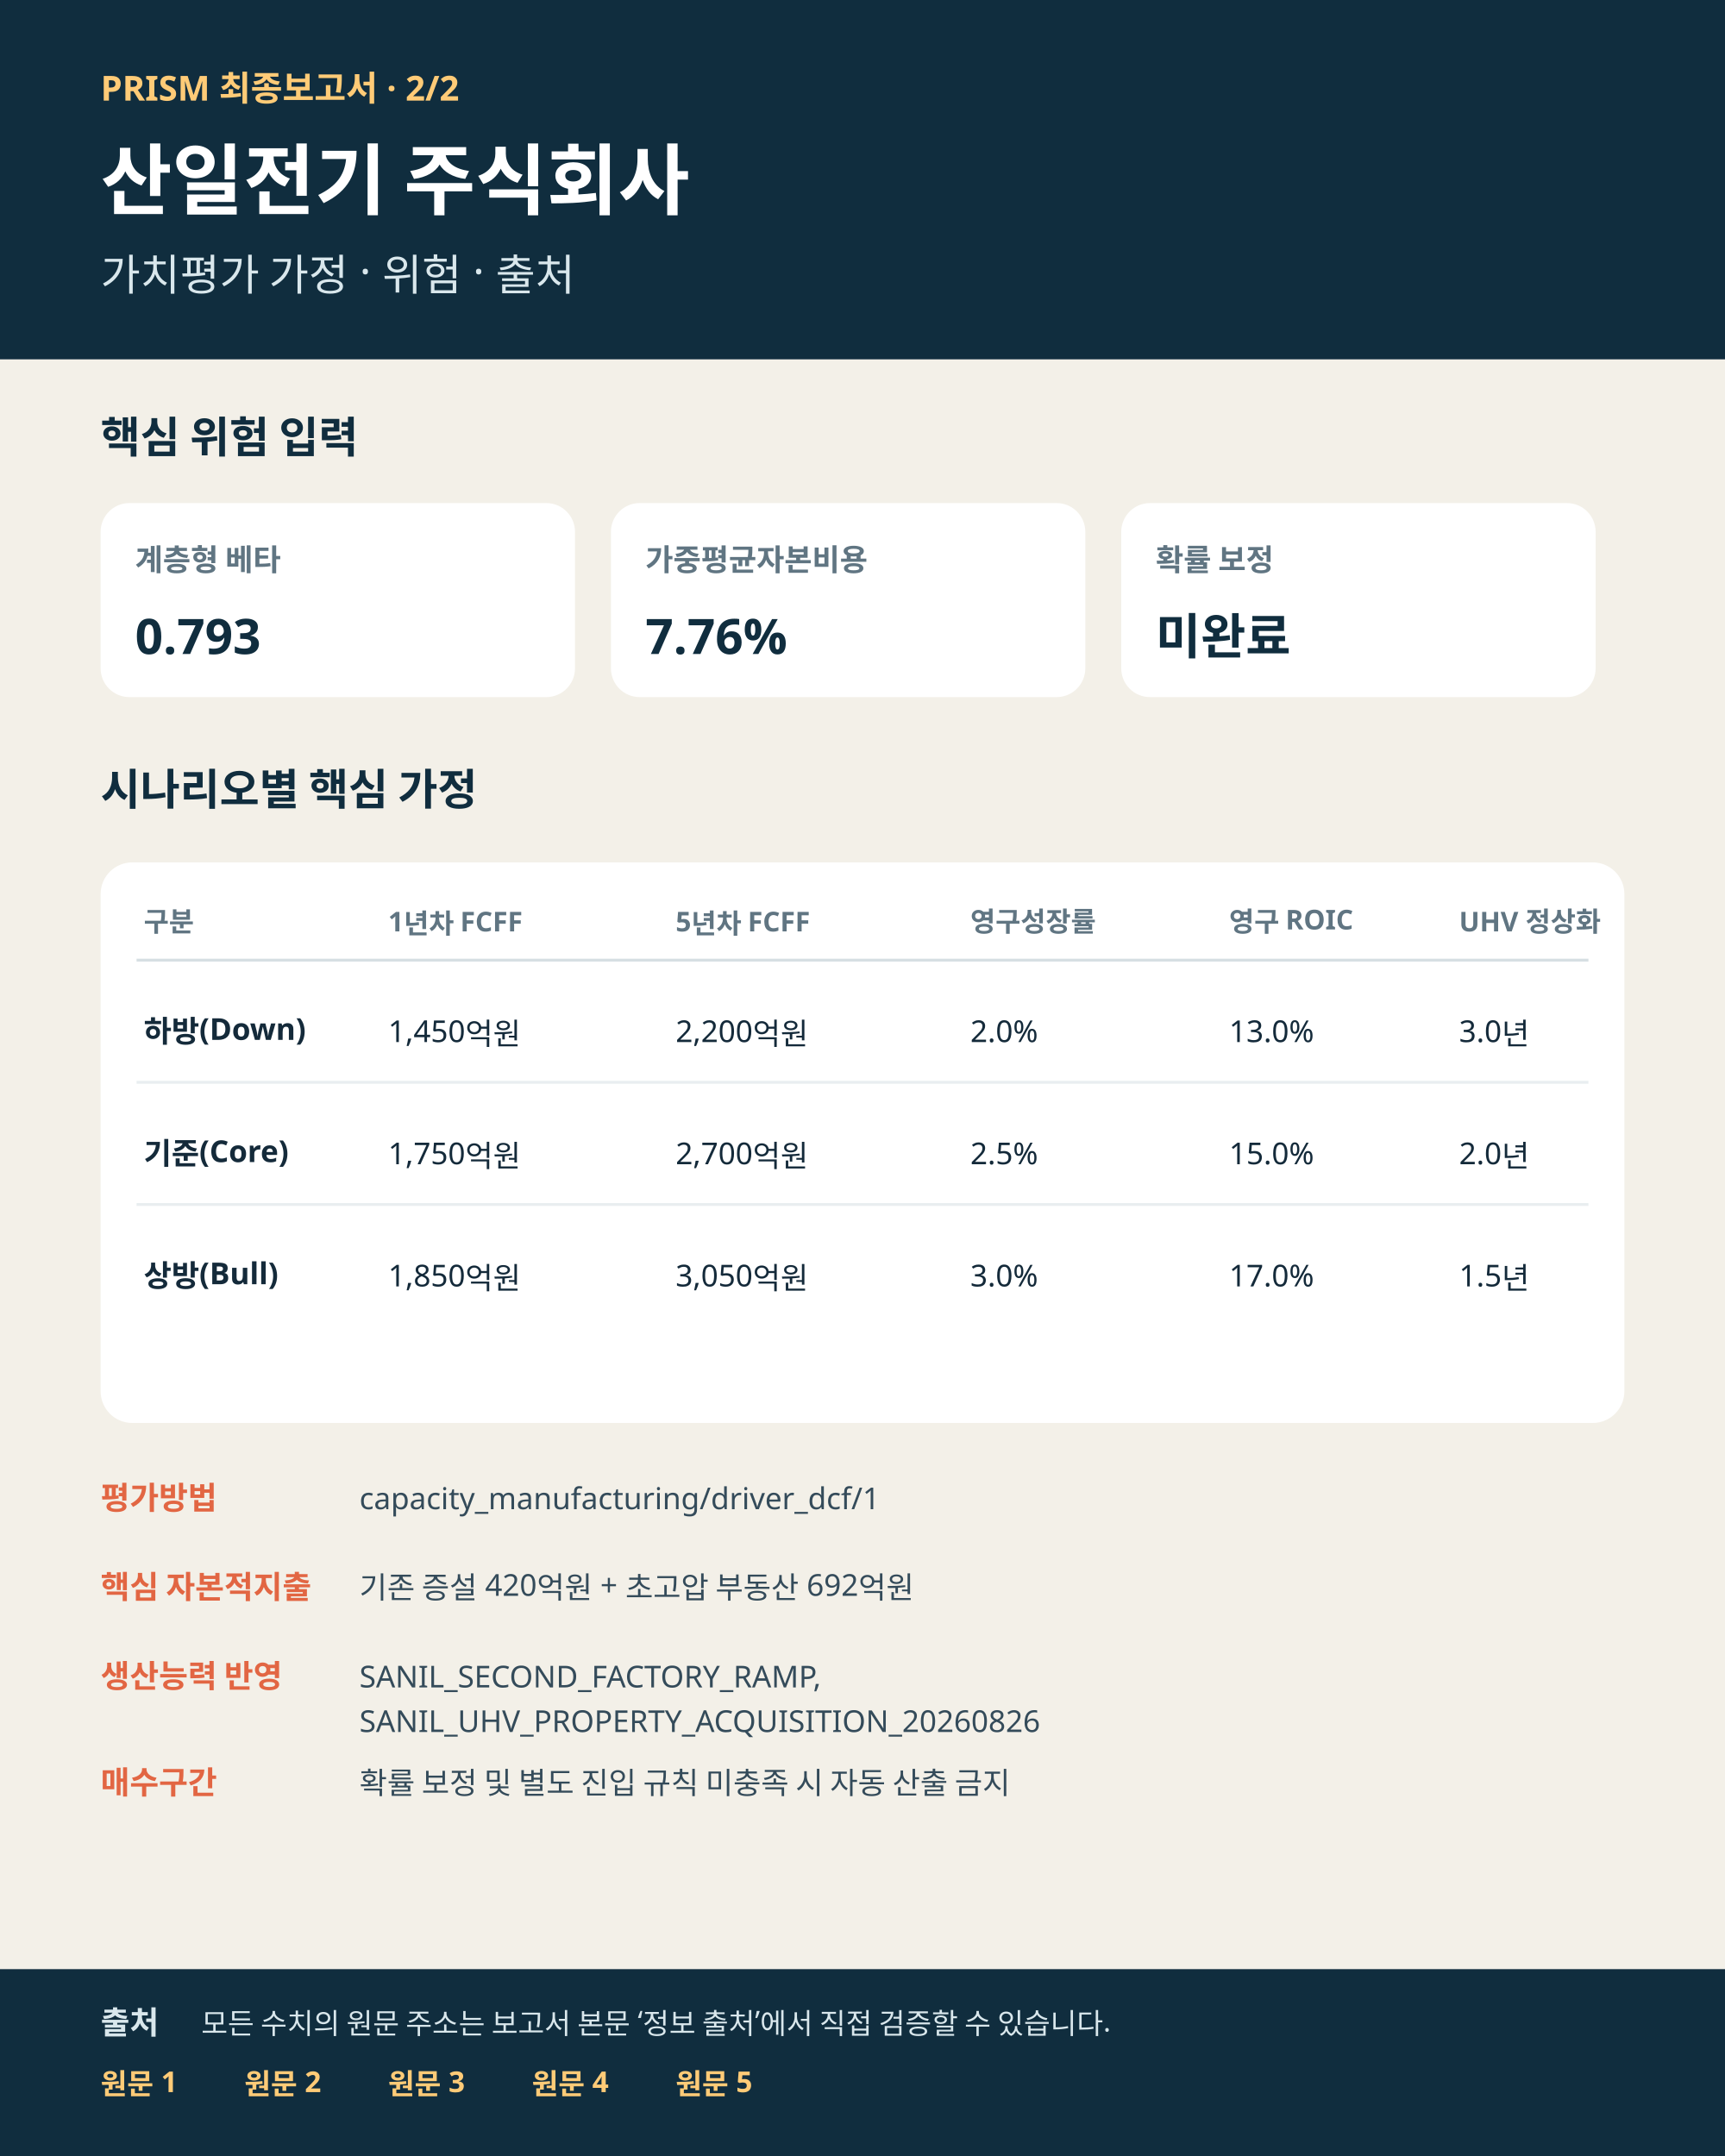
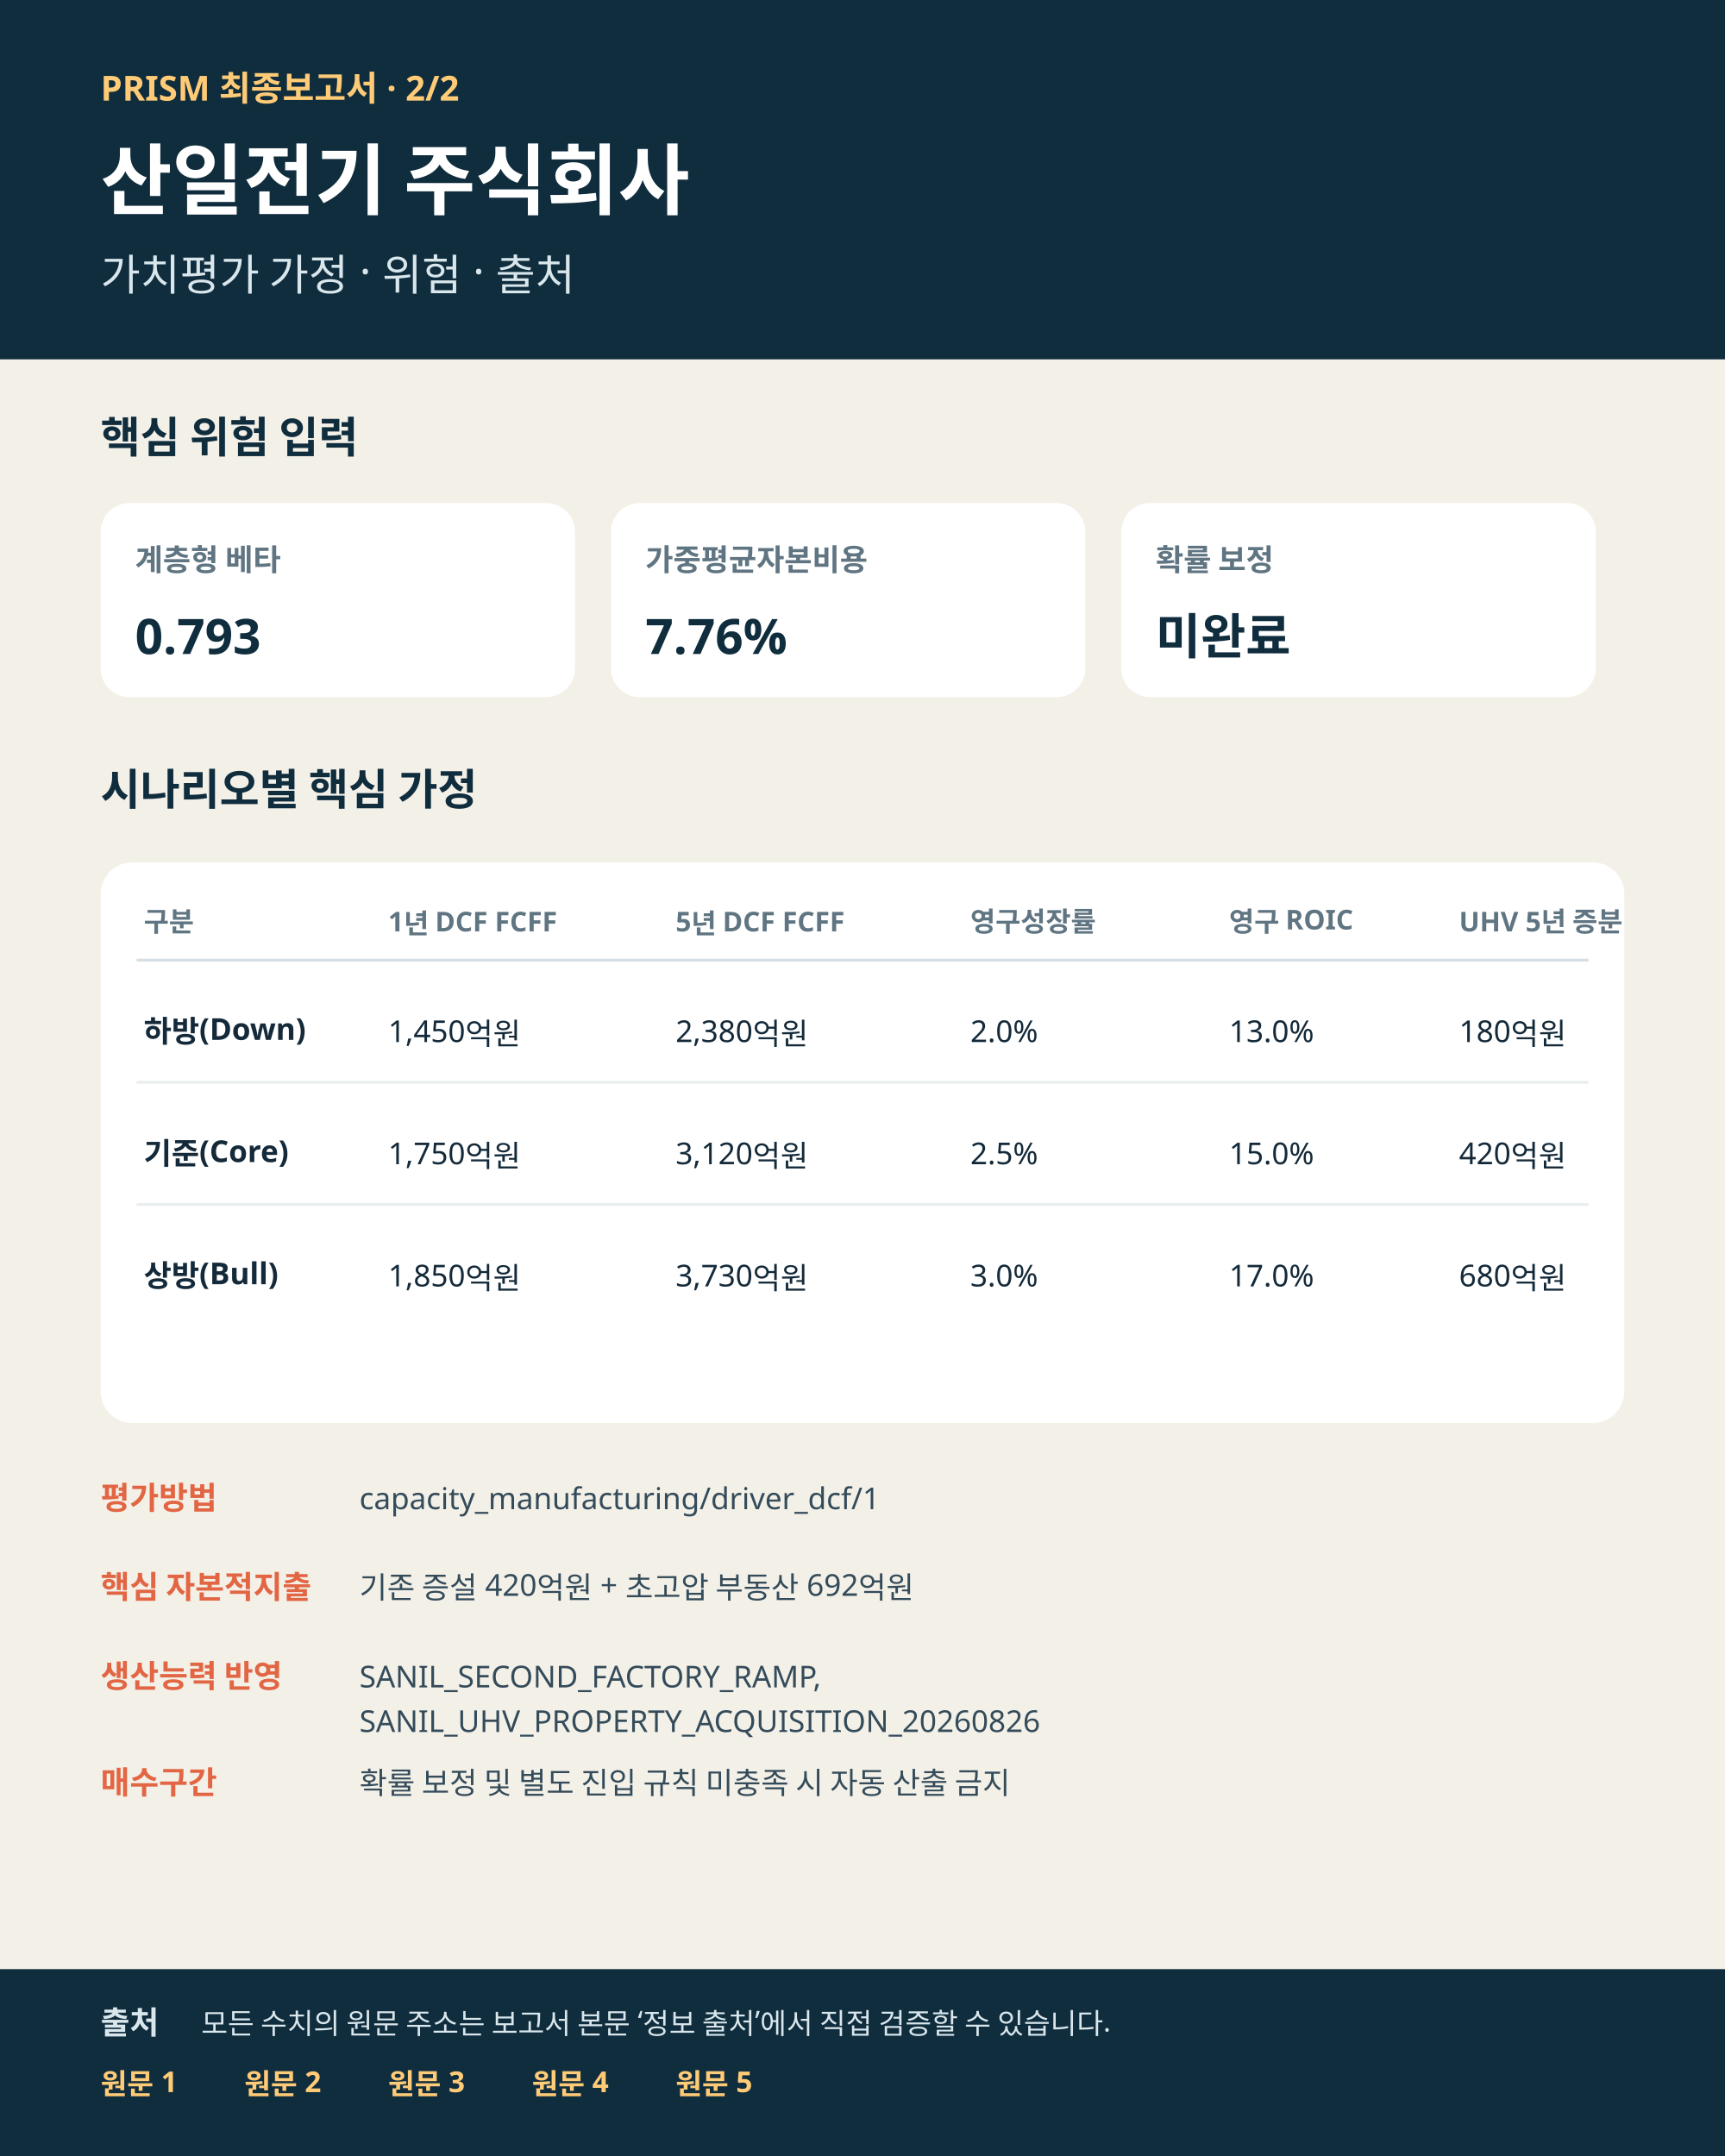
<svg xmlns="http://www.w3.org/2000/svg" width="1200" height="1500" viewBox="0 0 1200 1500" role="img" aria-labelledby="title desc">
  <style>
text { font-family: Pretendard, "Noto Sans KR", "Apple SD Gothic Neo", "Malgun Gothic", sans-serif; }
</style>
  <rect x="0" y="0" width="1200" height="1500" rx="0" fill="#F3F0E8" />
  <rect x="0" y="0" width="1200" height="250" rx="0" fill="#102D3E" />
  <text x="70" y="70" font-size="24" font-weight="700" fill="#FFCB77" text-anchor="start">PRISM 최종보고서 · 2/2</text>
  <text x="70" y="145" font-size="54" font-weight="800" fill="#FFFFFF" text-anchor="start">산일전기 주식회사</text>
  <text x="70" y="202" font-size="30" font-weight="500" fill="#D9E7EC" text-anchor="start">가치평가 가정 · 위험 · 출처</text>
  <text x="70" y="315" font-size="30" font-weight="800" fill="#102D3E" text-anchor="start">핵심 위험 입력</text>
  <rect x="70" y="350" width="330" height="135" rx="20" fill="#FFFFFF" />
  <text x="94" y="397" font-size="21" font-weight="700" fill="#607582" text-anchor="start">계층형 베타</text>
  <text x="94" y="455" font-size="34" font-weight="800" fill="#102D3E" text-anchor="start">0.793</text>
  <rect x="425" y="350" width="330" height="135" rx="20" fill="#FFFFFF" />
  <text x="449" y="397" font-size="21" font-weight="700" fill="#607582" text-anchor="start">가중평균자본비용</text>
  <text x="449" y="455" font-size="34" font-weight="800" fill="#102D3E" text-anchor="start">7.76%</text>
  <rect x="780" y="350" width="330" height="135" rx="20" fill="#FFFFFF" />
  <text x="804" y="397" font-size="21" font-weight="700" fill="#607582" text-anchor="start">확률 보정</text>
  <text x="804" y="455" font-size="34" font-weight="800" fill="#102D3E" text-anchor="start">미완료</text>
  <text x="70" y="560" font-size="30" font-weight="800" fill="#102D3E" text-anchor="start">시나리오별 핵심 가정</text>
  <rect x="70" y="600" width="1060" height="390" rx="22" fill="#FFFFFF" />
  <text x="100" y="648" font-size="19" font-weight="800" fill="#607582" text-anchor="start">구분</text>
-   <text x="270" y="648" font-size="19" font-weight="800" fill="#607582" text-anchor="start">1년차 FCFF</text>
-   <text x="470" y="648" font-size="19" font-weight="800" fill="#607582" text-anchor="start">5년차 FCFF</text>
+   <text x="270" y="648" font-size="19" font-weight="800" fill="#607582" text-anchor="start">1년 DCF FCFF</text>
+   <text x="470" y="648" font-size="19" font-weight="800" fill="#607582" text-anchor="start">5년 DCF FCFF</text>
  <text x="675" y="648" font-size="19" font-weight="800" fill="#607582" text-anchor="start">영구성장률</text>
  <text x="855" y="648" font-size="19" font-weight="800" fill="#607582" text-anchor="start">영구 ROIC</text>
-   <text x="1015" y="648" font-size="19" font-weight="800" fill="#607582" text-anchor="start">UHV 정상화</text>
+   <text x="1015" y="648" font-size="19" font-weight="800" fill="#607582" text-anchor="start">UHV 5년 증분</text>
  <line x1="95" y1="668" x2="1105" y2="668" stroke="#D6DFE3" stroke-width="2" />
  <text x="100" y="725" font-size="21" font-weight="700" fill="#142A3A" text-anchor="start">하방(Down)</text>
  <text x="270" y="725" font-size="21" font-weight="500" fill="#142A3A" text-anchor="start">1,450억원</text>
-   <text x="470" y="725" font-size="21" font-weight="500" fill="#142A3A" text-anchor="start">2,200억원</text>
+   <text x="470" y="725" font-size="21" font-weight="500" fill="#142A3A" text-anchor="start">2,380억원</text>
  <text x="675" y="725" font-size="21" font-weight="500" fill="#142A3A" text-anchor="start">2.0%</text>
  <text x="855" y="725" font-size="21" font-weight="500" fill="#142A3A" text-anchor="start">13.0%</text>
-   <text x="1015" y="725" font-size="21" font-weight="500" fill="#142A3A" text-anchor="start">3.0년</text>
+   <text x="1015" y="725" font-size="21" font-weight="500" fill="#142A3A" text-anchor="start">180억원</text>
  <line x1="95" y1="753" x2="1105" y2="753" stroke="#E9EEF0" stroke-width="2" />
  <text x="100" y="810" font-size="21" font-weight="700" fill="#142A3A" text-anchor="start">기준(Core)</text>
  <text x="270" y="810" font-size="21" font-weight="500" fill="#142A3A" text-anchor="start">1,750억원</text>
-   <text x="470" y="810" font-size="21" font-weight="500" fill="#142A3A" text-anchor="start">2,700억원</text>
+   <text x="470" y="810" font-size="21" font-weight="500" fill="#142A3A" text-anchor="start">3,120억원</text>
  <text x="675" y="810" font-size="21" font-weight="500" fill="#142A3A" text-anchor="start">2.5%</text>
  <text x="855" y="810" font-size="21" font-weight="500" fill="#142A3A" text-anchor="start">15.0%</text>
-   <text x="1015" y="810" font-size="21" font-weight="500" fill="#142A3A" text-anchor="start">2.0년</text>
+   <text x="1015" y="810" font-size="21" font-weight="500" fill="#142A3A" text-anchor="start">420억원</text>
  <line x1="95" y1="838" x2="1105" y2="838" stroke="#E9EEF0" stroke-width="2" />
  <text x="100" y="895" font-size="21" font-weight="700" fill="#142A3A" text-anchor="start">상방(Bull)</text>
  <text x="270" y="895" font-size="21" font-weight="500" fill="#142A3A" text-anchor="start">1,850억원</text>
-   <text x="470" y="895" font-size="21" font-weight="500" fill="#142A3A" text-anchor="start">3,050억원</text>
+   <text x="470" y="895" font-size="21" font-weight="500" fill="#142A3A" text-anchor="start">3,730억원</text>
  <text x="675" y="895" font-size="21" font-weight="500" fill="#142A3A" text-anchor="start">3.0%</text>
  <text x="855" y="895" font-size="21" font-weight="500" fill="#142A3A" text-anchor="start">17.0%</text>
-   <text x="1015" y="895" font-size="21" font-weight="500" fill="#142A3A" text-anchor="start">1.5년</text>
+   <text x="1015" y="895" font-size="21" font-weight="500" fill="#142A3A" text-anchor="start">680억원</text>
  <text x="70" y="1050" font-size="22" font-weight="800" fill="#E26643" text-anchor="start">평가방법</text>
  <text x="250" y="1050" font-size="21" font-weight="400" fill="#344B5A" text-anchor="start">capacity_manufacturing/driver_dcf/1</text>
  <text x="70" y="1112" font-size="22" font-weight="800" fill="#E26643" text-anchor="start">핵심 자본적지출</text>
  <text x="250" y="1112" font-size="21" font-weight="400" fill="#344B5A" text-anchor="start">기존 증설 420억원 + 초고압 부동산 692억원</text>
  <text x="70" y="1174" font-size="22" font-weight="800" fill="#E26643" text-anchor="start">생산능력 반영</text>
  <text x="250" y="1174" font-size="21" font-weight="400" fill="#344B5A" text-anchor="start">SANIL_SECOND_FACTORY_RAMP,</text>
  <text x="250" y="1205" font-size="21" font-weight="400" fill="#344B5A" text-anchor="start">SANIL_UHV_PROPERTY_ACQUISITION_20260826</text>
  <text x="70" y="1248" font-size="22" font-weight="800" fill="#E26643" text-anchor="start">매수구간</text>
  <text x="250" y="1248" font-size="21" font-weight="400" fill="#344B5A" text-anchor="start">확률 보정 및 별도 진입 규칙 미충족 시 자동 산출 금지</text>
  <rect x="0" y="1370" width="1200" height="130" rx="0" fill="#102D3E" />
  <text x="70" y="1415" font-size="22" font-weight="700" fill="#D9E7EC" text-anchor="start">출처</text>
  <text x="140" y="1415" font-size="20" font-weight="400" fill="#D9E7EC" text-anchor="start">모든 수치의 원문 주소는 보고서 본문 ‘정보 출처’에서 직접 검증할 수 있습니다.</text>
-   <a href="https://dart.fss.or.kr/dsaf001/main.do?rcpNo=20260826000660" target="_blank">
+   <a href="https://alphasquare.co.kr/home/stock-summary?code=062040" target="_blank">
    <text x="70" y="1457" font-size="20" font-weight="700" fill="#FFCB77" text-anchor="start">원문 1</text>
  </a>
-   <a href="https://finance.naver.com/" target="_blank">
+   <a href="https://dart.fss.or.kr/dsaf001/main.do?rcpNo=20260826000660" target="_blank">
    <text x="170" y="1457" font-size="20" font-weight="700" fill="#FFCB77" text-anchor="start">원문 2</text>
  </a>
-   <a href="https://finance.naver.com/item/main.naver?code=062040" target="_blank">
+   <a href="https://finance.naver.com/" target="_blank">
    <text x="270" y="1457" font-size="20" font-weight="700" fill="#FFCB77" text-anchor="start">원문 3</text>
  </a>
  <a href="https://github.com/newwonwoo/valuation/blob/main/config/sanil_live_snapshot.yaml" target="_blank">
    <text x="370" y="1457" font-size="20" font-weight="700" fill="#FFCB77" text-anchor="start">원문 4</text>
  </a>
  <a href="https://github.com/newwonwoo/valuation/blob/main/docs/SANIL_RISK_SOURCE_REGISTER.md" target="_blank">
    <text x="470" y="1457" font-size="20" font-weight="700" fill="#FFCB77" text-anchor="start">원문 5</text>
  </a>
</svg>
